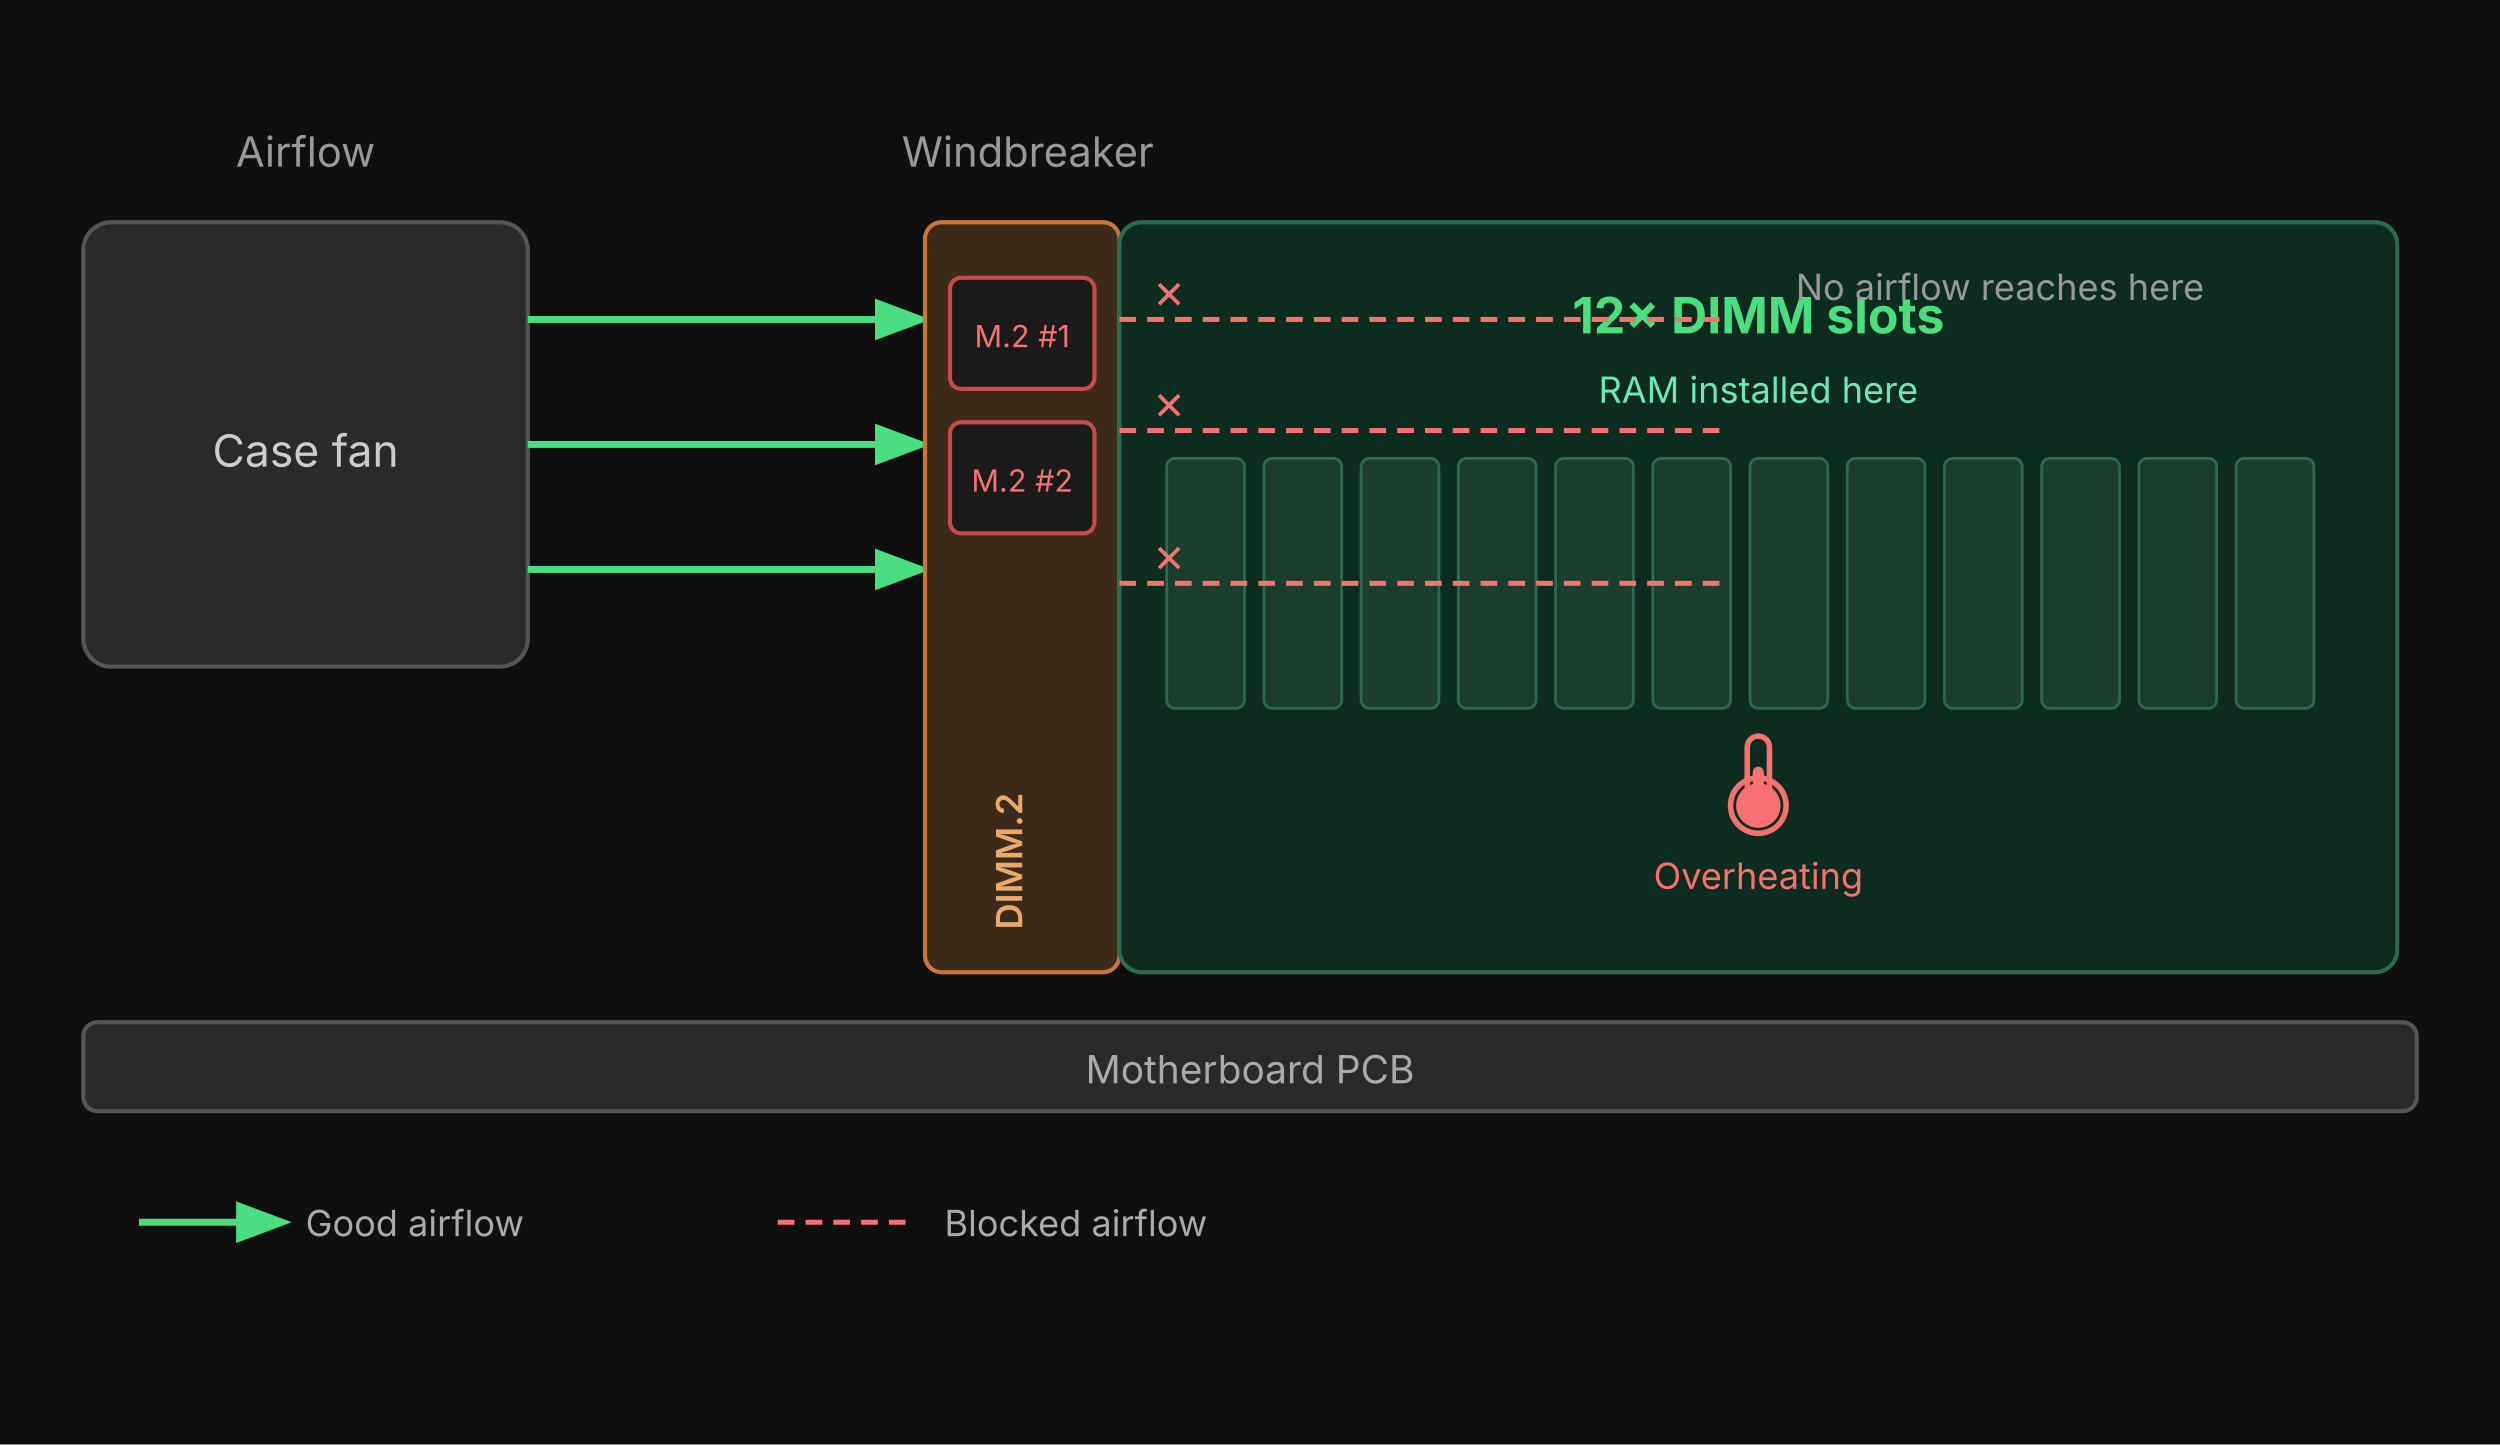
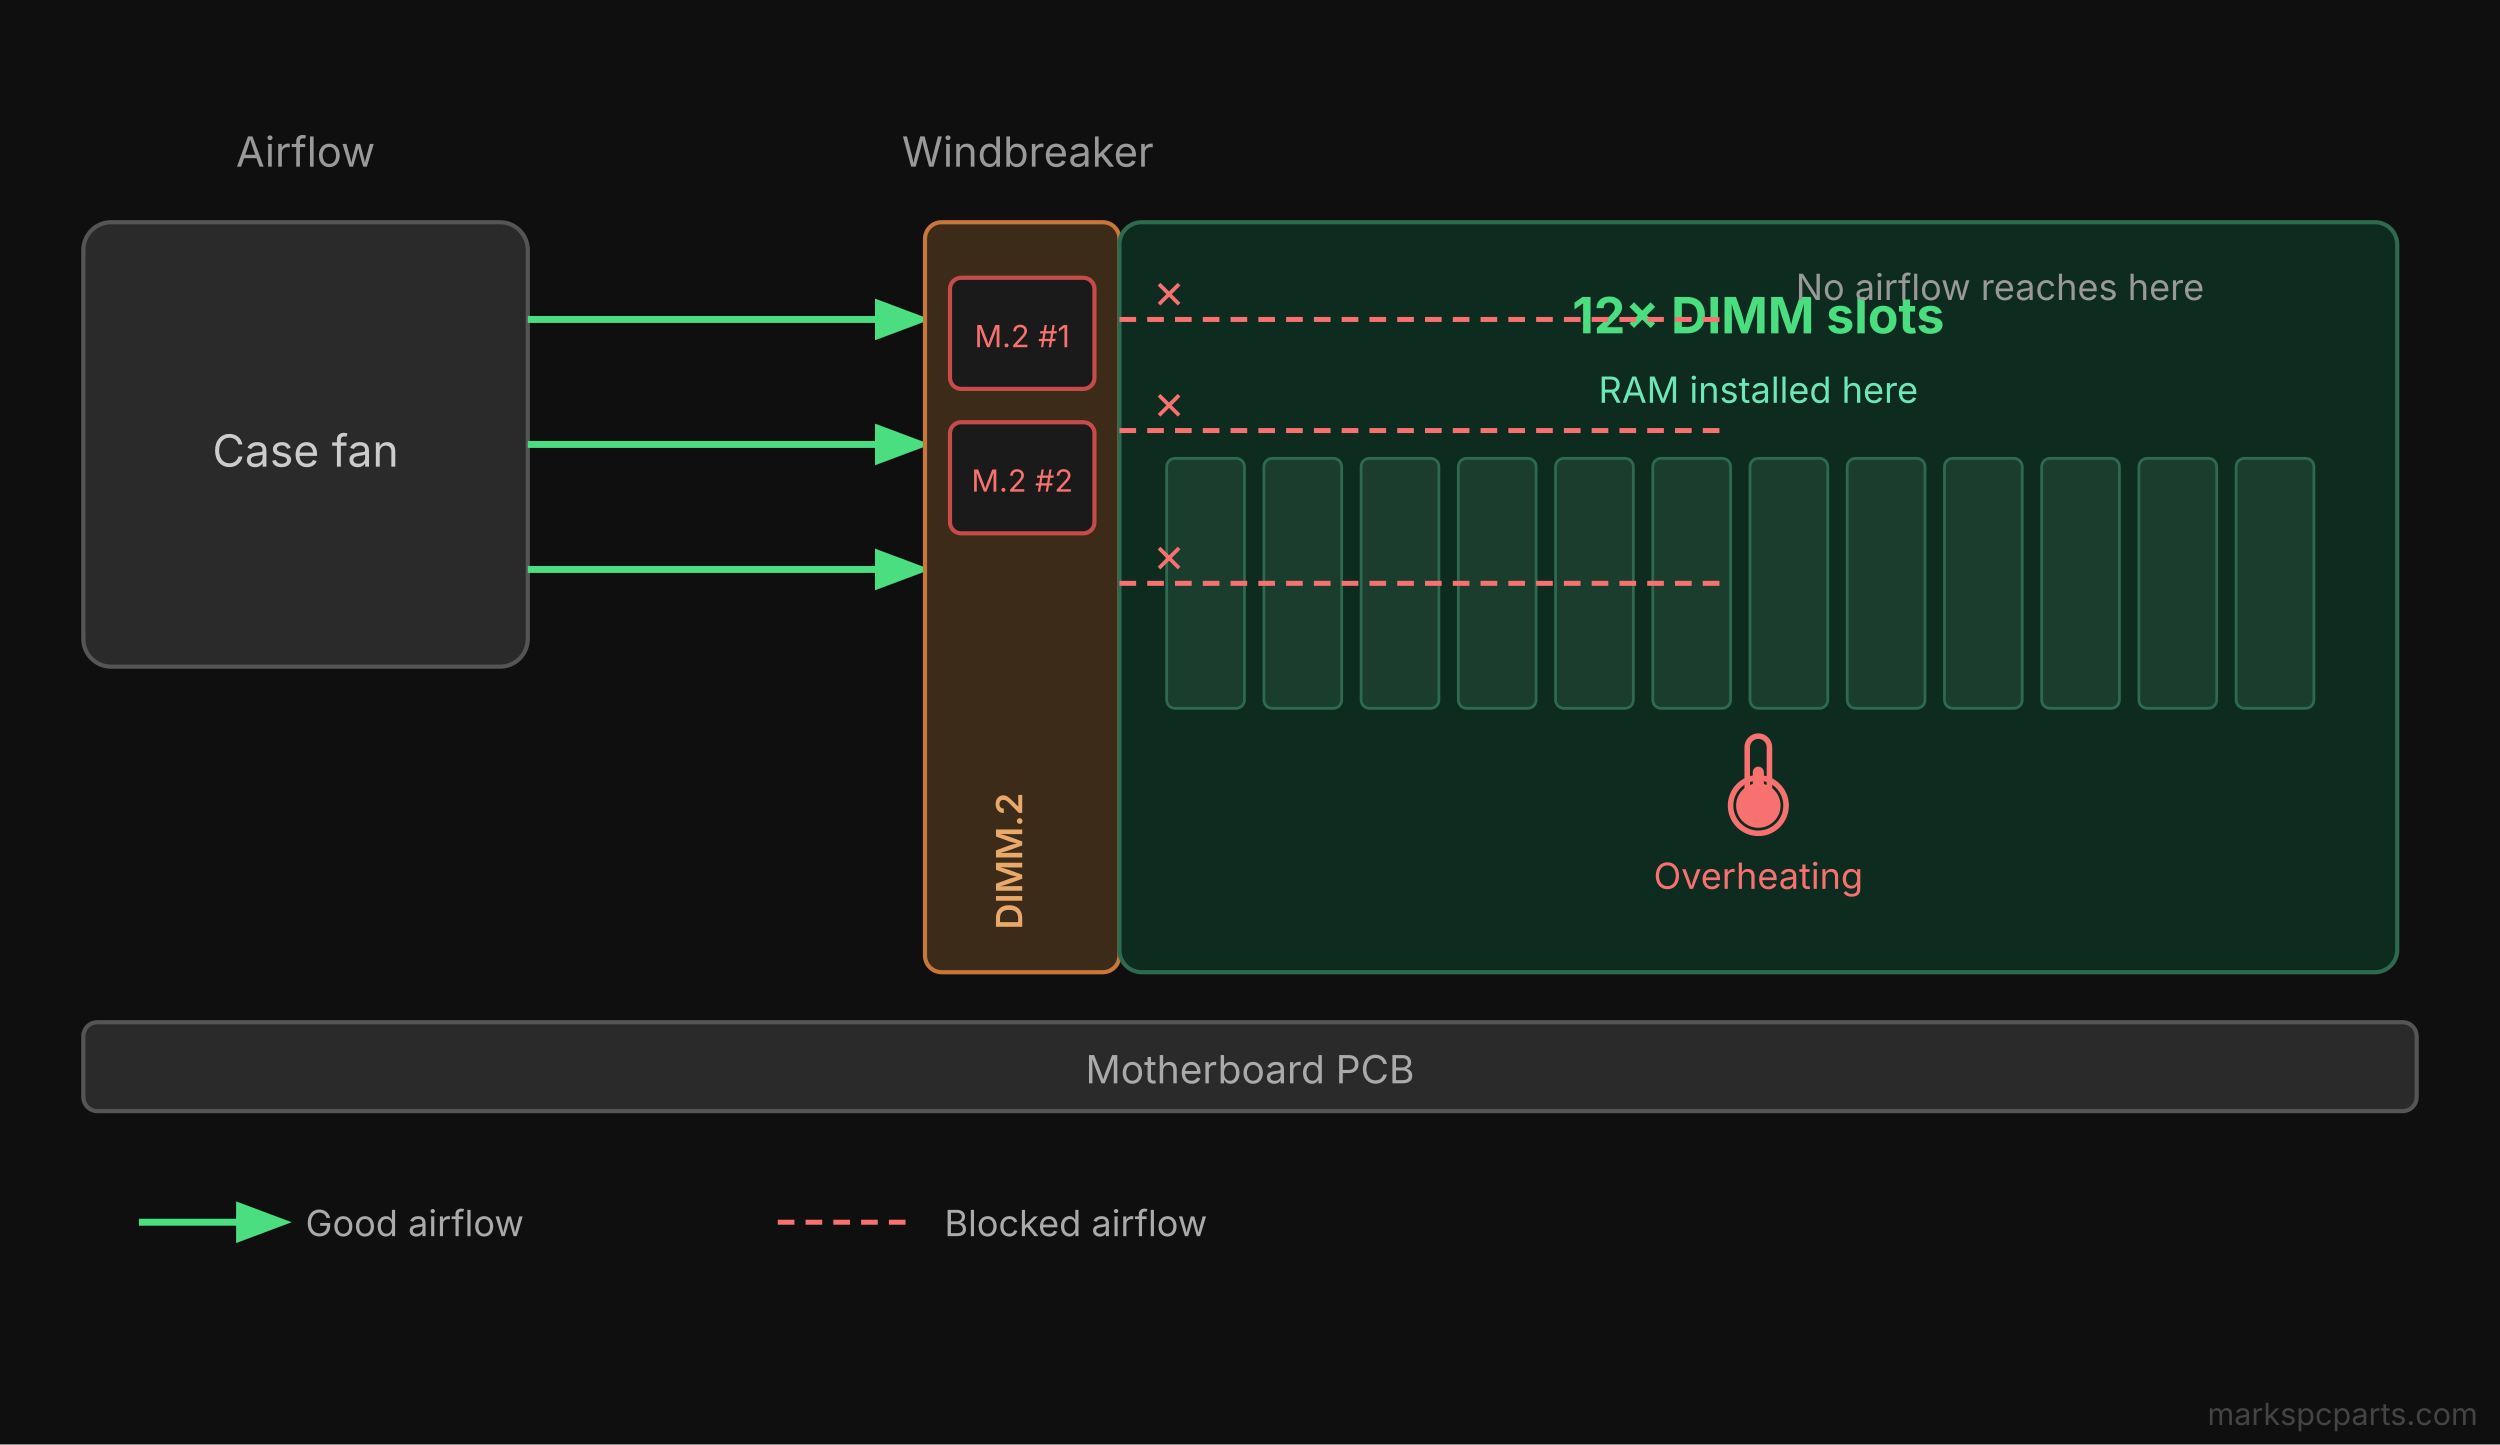
<svg xmlns="http://www.w3.org/2000/svg" viewBox="0 0 900 520" font-family="system-ui, -apple-system, sans-serif">
  <rect width="900" height="520" fill="#0f0f0f" />
  <text x="110" y="60" text-anchor="middle" fill="#999" font-size="15">Airflow</text>
  <text x="370" y="60" text-anchor="middle" fill="#999" font-size="15">Windbreaker</text>
  <rect x="30" y="80" width="160" height="160" rx="10" fill="#2a2a2a" stroke="#555" stroke-width="1.5" />
  <text x="110" y="168" text-anchor="middle" fill="#ccc" font-size="16">Case fan</text>
  <defs>
    <marker id="arrowGreen" markerWidth="8" markerHeight="8" refX="6" refY="3" orient="auto">
      <path d="M0,0 L0,6 L8,3 z" fill="#4ade80" />
    </marker>
  </defs>
  <line x1="190" y1="115" x2="330" y2="115" stroke="#4ade80" stroke-width="2.5" marker-end="url(#arrowGreen)" />
  <line x1="190" y1="160" x2="330" y2="160" stroke="#4ade80" stroke-width="2.5" marker-end="url(#arrowGreen)" />
  <line x1="190" y1="205" x2="330" y2="205" stroke="#4ade80" stroke-width="2.5" marker-end="url(#arrowGreen)" />
  <rect x="333" y="80" width="70" height="270" rx="6" fill="#3d2b1a" stroke="#c8763a" stroke-width="1.5" />
  <rect x="342" y="100" width="52" height="40" rx="4" fill="#1a1a1a" stroke="#c84b4b" stroke-width="1.5" />
  <text x="368" y="125" text-anchor="middle" fill="#f87171" font-size="11">M.2 #1</text>
  <rect x="342" y="152" width="52" height="40" rx="4" fill="#1a1a1a" stroke="#c84b4b" stroke-width="1.5" />
  <text x="368" y="177" text-anchor="middle" fill="#f87171" font-size="11">M.2 #2</text>
  <text x="368" y="310" text-anchor="middle" fill="#e8a96a" font-size="13" font-weight="600" transform="rotate(-90, 368, 310)">DIMM.2</text>
  <rect x="403" y="80" width="460" height="270" rx="8" fill="#0d2b1e" stroke="#2d6a4f" stroke-width="1.5" />
  <text x="633" y="120" text-anchor="middle" fill="#4ade80" font-size="18" font-weight="700">12× DIMM slots</text>
  <text x="633" y="145" text-anchor="middle" fill="#6ee7b7" font-size="13">RAM installed here</text>
  <rect x="420" y="165" width="28" height="90" rx="3" fill="#1a3d2e" stroke="#2d6a4f" stroke-width="1" />
  <rect x="455" y="165" width="28" height="90" rx="3" fill="#1a3d2e" stroke="#2d6a4f" stroke-width="1" />
  <rect x="490" y="165" width="28" height="90" rx="3" fill="#1a3d2e" stroke="#2d6a4f" stroke-width="1" />
  <rect x="525" y="165" width="28" height="90" rx="3" fill="#1a3d2e" stroke="#2d6a4f" stroke-width="1" />
  <rect x="560" y="165" width="28" height="90" rx="3" fill="#1a3d2e" stroke="#2d6a4f" stroke-width="1" />
  <rect x="595" y="165" width="28" height="90" rx="3" fill="#1a3d2e" stroke="#2d6a4f" stroke-width="1" />
  <rect x="630" y="165" width="28" height="90" rx="3" fill="#1a3d2e" stroke="#2d6a4f" stroke-width="1" />
  <rect x="665" y="165" width="28" height="90" rx="3" fill="#1a3d2e" stroke="#2d6a4f" stroke-width="1" />
  <rect x="700" y="165" width="28" height="90" rx="3" fill="#1a3d2e" stroke="#2d6a4f" stroke-width="1" />
  <rect x="735" y="165" width="28" height="90" rx="3" fill="#1a3d2e" stroke="#2d6a4f" stroke-width="1" />
  <rect x="770" y="165" width="28" height="90" rx="3" fill="#1a3d2e" stroke="#2d6a4f" stroke-width="1" />
  <rect x="805" y="165" width="28" height="90" rx="3" fill="#1a3d2e" stroke="#2d6a4f" stroke-width="1" />
  <circle cx="633" cy="290" r="10" fill="none" stroke="#f87171" stroke-width="2" />
  <rect x="629" y="265" width="8" height="28" rx="4" fill="none" stroke="#f87171" stroke-width="2" />
  <rect x="631" y="276" width="4" height="18" rx="2" fill="#f87171" />
  <circle cx="633" cy="290" r="8" fill="#f87171" />
  <text x="633" y="320" text-anchor="middle" fill="#f87171" font-size="13">Overheating</text>
  <defs>
    <marker id="xEnd" markerWidth="10" markerHeight="10" refX="5" refY="5" orient="auto">
    </marker>
  </defs>
  <line x1="403" y1="115" x2="620" y2="115" stroke="#f87171" stroke-width="1.8" stroke-dasharray="6,4" />
  <line x1="403" y1="155" x2="620" y2="155" stroke="#f87171" stroke-width="1.8" stroke-dasharray="6,4" />
  <line x1="403" y1="210" x2="620" y2="210" stroke="#f87171" stroke-width="1.8" stroke-dasharray="6,4" />
  <text x="415" y="111" fill="#f87171" font-size="14" font-weight="bold">✕</text>
  <text x="415" y="151" fill="#f87171" font-size="14" font-weight="bold">✕</text>
  <text x="415" y="206" fill="#f87171" font-size="14" font-weight="bold">✕</text>
  <text x="720" y="108" text-anchor="middle" fill="#999" font-size="13">No airflow reaches here</text>
  <rect x="30" y="368" width="840" height="32" rx="5" fill="#2a2a2a" stroke="#555" stroke-width="1.5" />
  <text x="450" y="390" text-anchor="middle" fill="#aaa" font-size="14">Motherboard PCB</text>
  <line x1="50" y1="440" x2="100" y2="440" stroke="#4ade80" stroke-width="2.5" marker-end="url(#arrowGreen)" />
  <text x="110" y="445" fill="#aaa" font-size="13">Good airflow</text>
  <line x1="280" y1="440" x2="330" y2="440" stroke="#f87171" stroke-width="1.8" stroke-dasharray="6,4" />
  <text x="340" y="445" fill="#aaa" font-size="13">Blocked airflow</text>
+   <text x="892" y="513" text-anchor="end" fill="#ffffff" opacity="0.22" font-size="11">markspcparts.com</text>
</svg>
